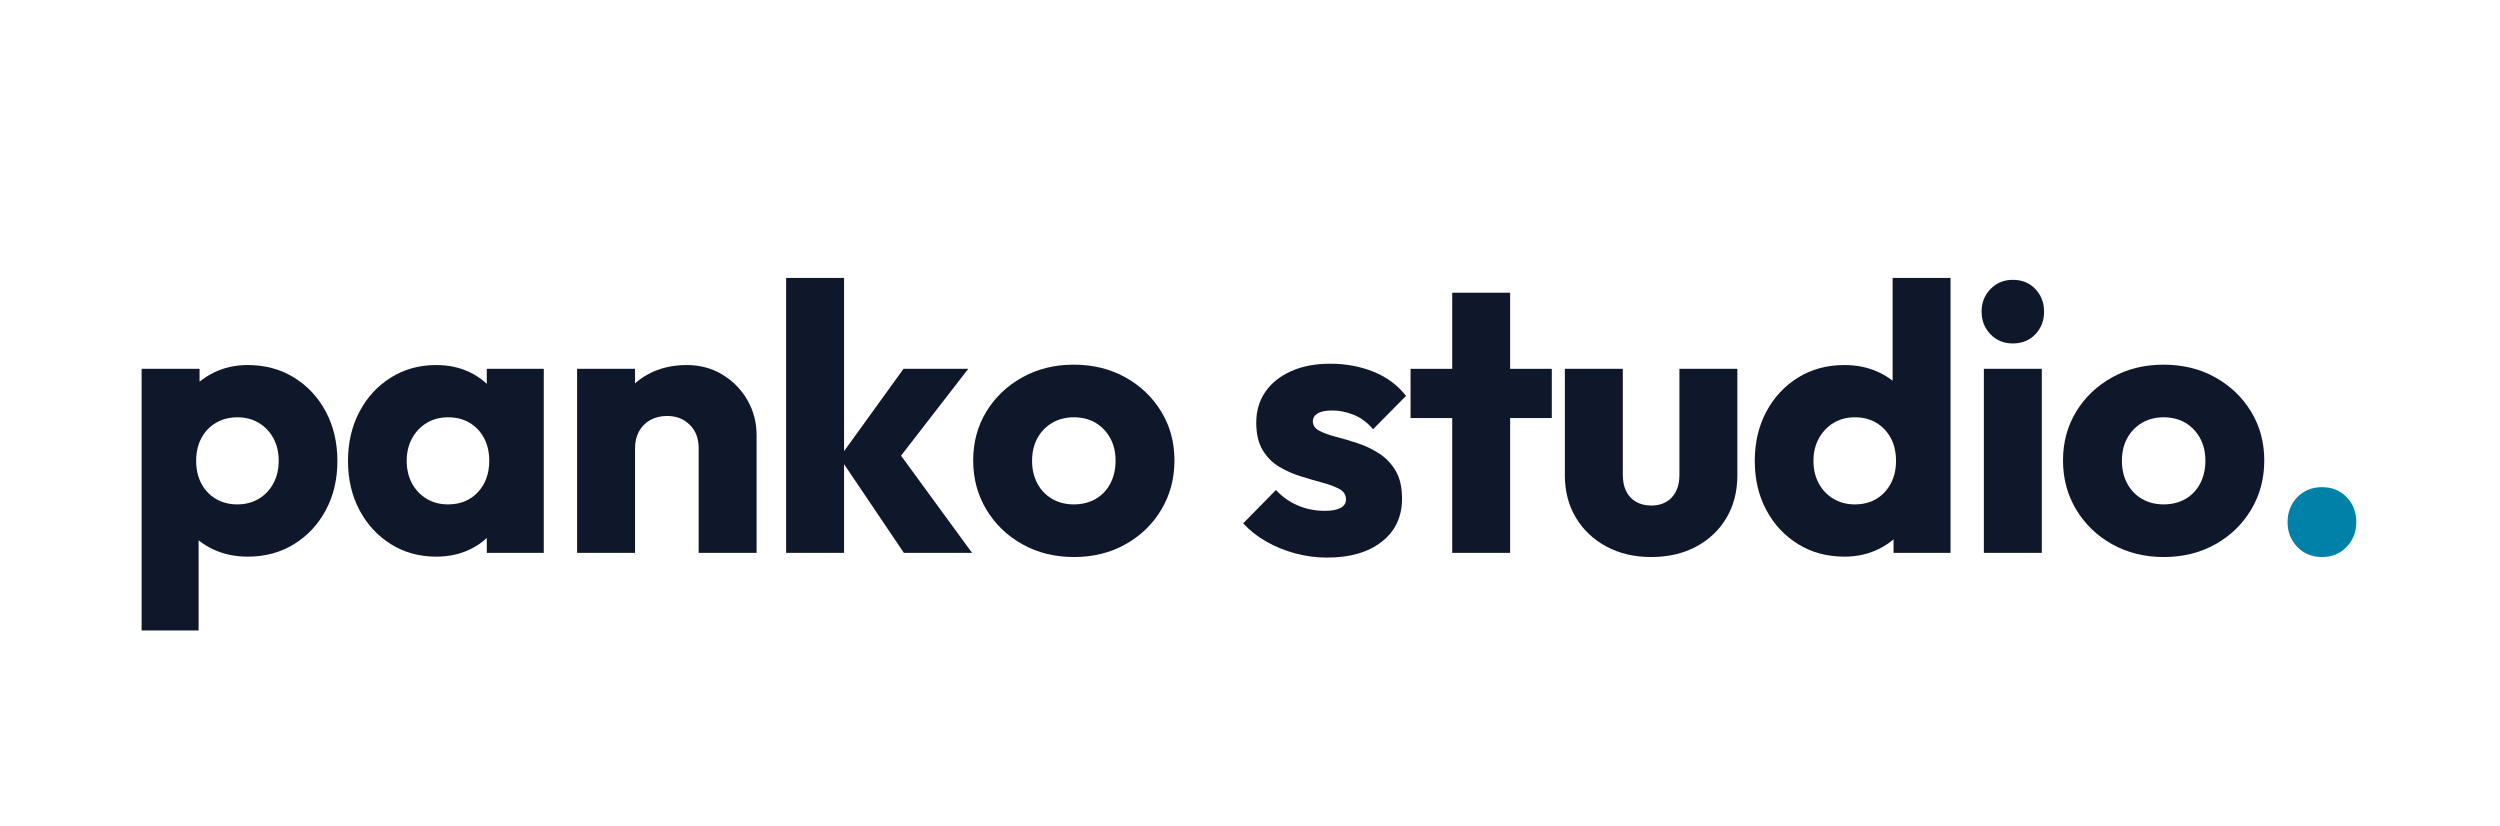
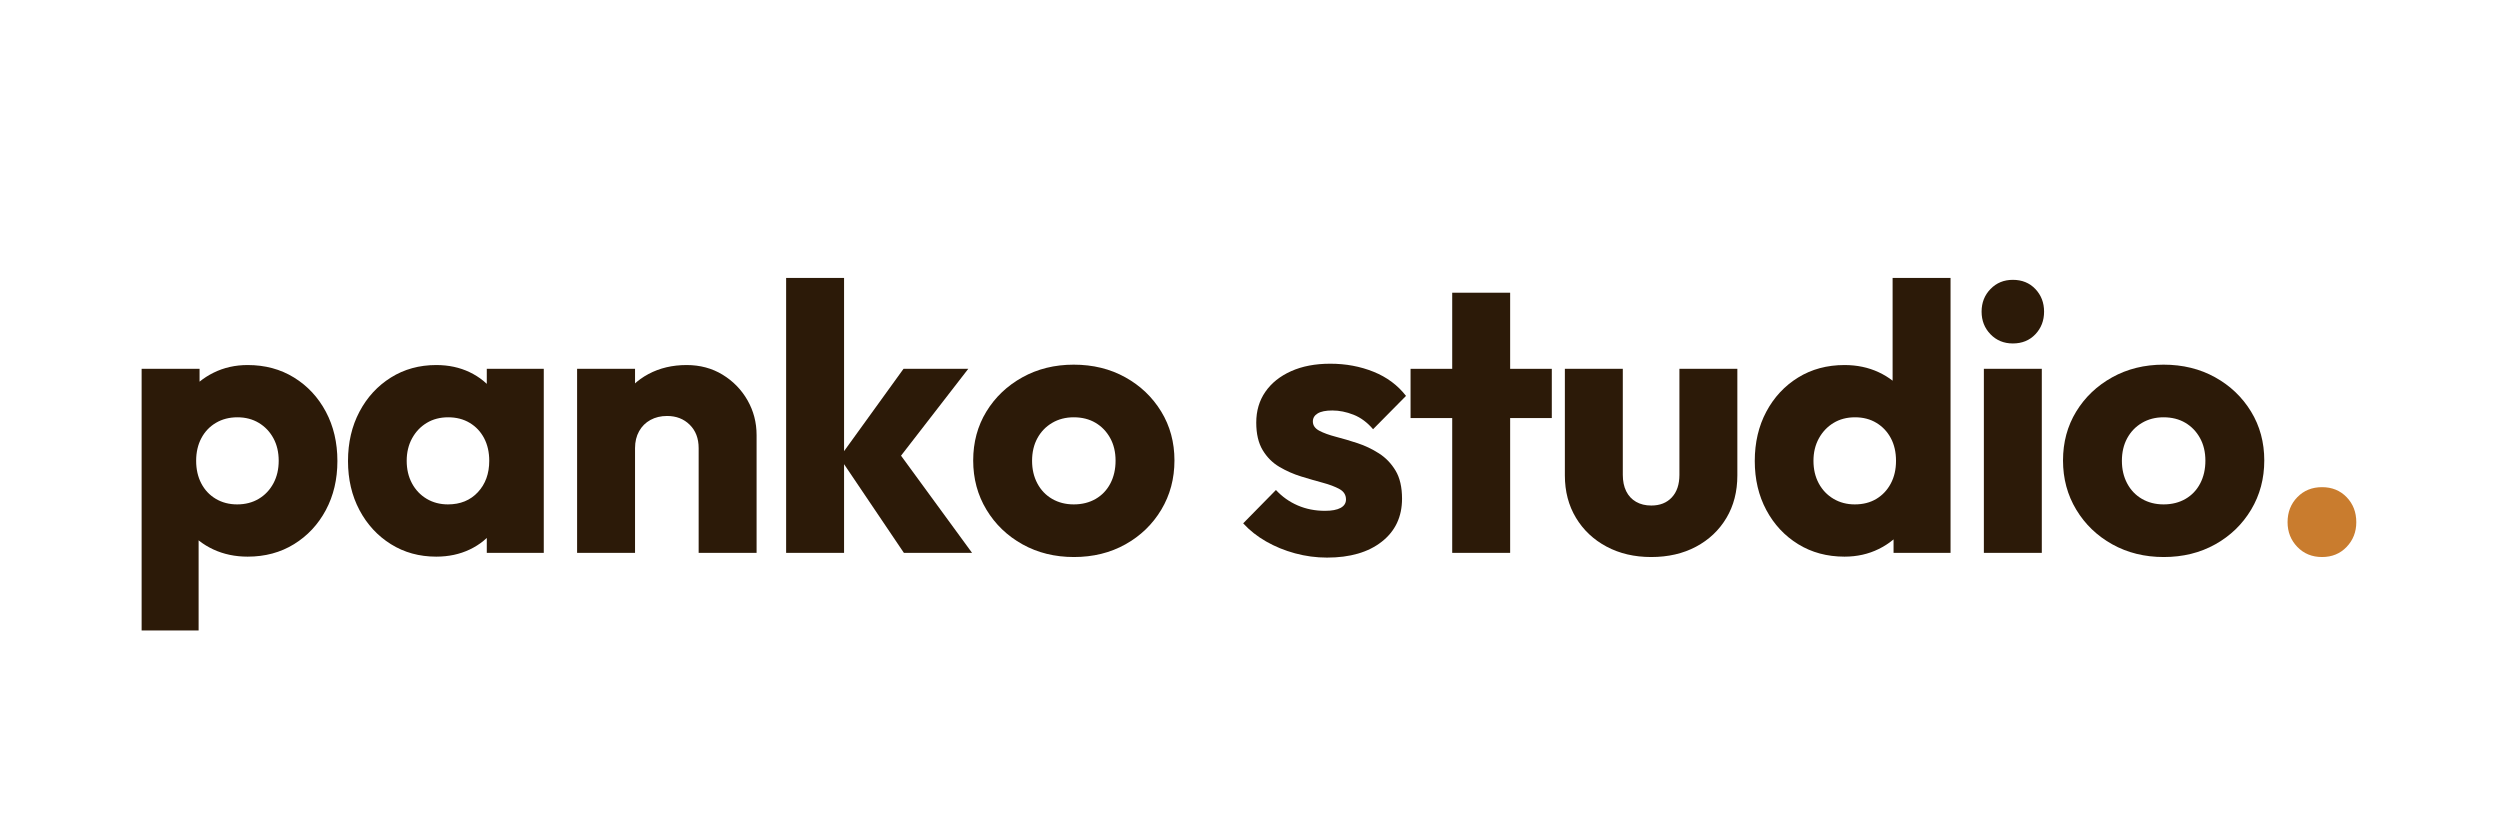
<svg xmlns="http://www.w3.org/2000/svg" viewBox="0 0 6602 2180" role="img" aria-label="panko studio">
  <g transform="translate(320, 1460) scale(1, -1)">
    <g transform="translate(0.0, 0)">
-       <path fill="#0F172A" d="M334 -10Q284.5 -10 243.5 9.0Q202.5 28 176.75 61.5Q151 95 147 138V343Q151 386 177.0 420.75Q203 455.5 243.949 475.75Q284.899 496 334 496Q403 496 456.5 463.0Q510 430 540.5 372.75Q571 315.5 571 242.5Q571 170 540.5 113.0Q510 56 456.5 23.0Q403 -10 334 -10ZM54 -205V486H207V361.231L181.5 243L204.5 125V-205ZM306.284 128Q338.688 128 363.344 142.75Q388 157.5 402.0 183.534Q416 209.568 416 243.185Q416 277 402.0 302.75Q388 328.5 363.466 343.25Q338.932 358 306.966 358Q275 358 250.254 343.409Q225.507 328.819 211.754 302.923Q198 277.027 198 243.066Q198 209.5 211.5 183.5Q225 157.5 249.75 142.75Q274.5 128 306.284 128Z" />
+       <path fill="#2C1A08" d="M334 -10Q284.5 -10 243.5 9.0Q202.5 28 176.75 61.5Q151 95 147 138V343Q151 386 177.0 420.75Q203 455.5 243.949 475.75Q284.899 496 334 496Q403 496 456.5 463.0Q510 430 540.5 372.75Q571 315.5 571 242.5Q571 170 540.5 113.0Q510 56 456.5 23.0Q403 -10 334 -10ZM54 -205V486H207V361.231L181.5 243L204.5 125V-205ZM306.284 128Q338.688 128 363.344 142.75Q388 157.5 402.0 183.534Q416 209.568 416 243.185Q416 277 402.0 302.75Q388 328.5 363.466 343.25Q338.932 358 306.966 358Q275 358 250.254 343.409Q225.507 328.819 211.754 302.923Q198 277.027 198 243.066Q198 209.5 211.5 183.5Q225 157.5 249.75 142.75Q274.5 128 306.284 128Z" />
    </g>
    <g transform="translate(575.0, 0)">
-       <path fill="#0F172A" d="M257 -10Q190 -10 137.25 23.0Q84.5 56 54.25 113.0Q24 170 24 242.5Q24 315.5 54.25 372.75Q84.5 430 137.25 463.0Q190 496 257 496Q306 496 345.5 477.0Q385 458 409.75 424.5Q434.5 391 438 348V138Q434.5 95 410.0 61.5Q385.5 28 345.75 9.0Q306 -10 257 -10ZM288 128Q337 128 367.0 160.25Q397 192.5 397 243Q397 277 383.5 302.75Q370 328.5 345.5 343.25Q321 358 288.5 358Q256.5 358 232.0 343.25Q207.5 328.5 193.25 302.5Q179 276.5 179 243Q179 209.5 193.0 183.5Q207 157.5 231.75 142.75Q256.5 128 288 128ZM390.5 0V130.5L413.5 249L390.5 366.5V486H541V0Z" />
+       <path fill="#2C1A08" d="M257 -10Q190 -10 137.25 23.0Q84.5 56 54.25 113.0Q24 170 24 242.5Q24 315.5 54.25 372.75Q84.5 430 137.25 463.0Q190 496 257 496Q306 496 345.5 477.0Q385 458 409.75 424.5Q434.5 391 438 348V138Q434.5 95 410.0 61.5Q385.5 28 345.75 9.0Q306 -10 257 -10ZM288 128Q337 128 367.0 160.25Q397 192.5 397 243Q397 277 383.5 302.75Q370 328.5 345.5 343.25Q321 358 288.5 358Q256.5 358 232.0 343.25Q207.5 328.5 193.25 302.5Q179 276.5 179 243Q179 209.5 193.0 183.5Q207 157.5 231.75 142.75Q256.5 128 288 128ZM390.5 0V130.5L413.5 249L390.5 366.5V486H541V0Z" />
    </g>
    <g transform="translate(1150.0, 0)">
-       <path fill="#0F172A" d="M375 0V276.5Q375 315 351.5 338.25Q328 361.5 291.622 361.5Q266.872 361.5 247.686 351.0Q228.5 340.5 217.75 321.25Q207 302 207 276.5L147.5 305.5Q147.5 363 172.75 405.75Q198 448.5 242.448 472.25Q286.896 496 343.198 496Q396.5 496 438.25 470.5Q480 445 504.0 403.0Q528 361 528 311V0ZM54 0V486H207V0Z" />
+       <path fill="#2C1A08" d="M375 0V276.5Q375 315 351.5 338.25Q328 361.5 291.622 361.5Q266.872 361.5 247.686 351.0Q228.5 340.5 217.75 321.25Q207 302 207 276.5L147.5 305.5Q147.5 363 172.75 405.75Q198 448.5 242.448 472.25Q286.896 496 343.198 496Q396.5 496 438.25 470.5Q480 445 504.0 403.0Q528 361 528 311V0ZM54 0V486H207V0Z" />
    </g>
    <g transform="translate(1702.0, 0)">
-       <path fill="#0F172A" d="M365 0 195 252 364 486H535L331 222.5L336 286L545 0ZM54 0V726H207V0Z" />
+       <path fill="#2C1A08" d="M365 0 195 252 364 486H535L331 222.5L336 286L545 0ZM54 0V726H207V0Z" />
    </g>
    <g transform="translate(2228.0, 0)">
-       <path fill="#0F172A" d="M288 -11Q212.5 -11 152.25 22.5Q92 56 57.0 114.0Q22 172 22 244Q22 316 56.75 373.0Q91.5 430 151.75 463.5Q212 497 287.5 497Q363.5 497 423.5 463.75Q483.5 430.5 518.5 373.25Q553.5 316 553.5 244Q553.5 172 518.75 114.0Q484 56 424.0 22.5Q364 -11 288 -11ZM287.5 128Q320.5 128 345.5 142.5Q370.5 157 384.25 183.25Q398 209.5 398 243.5Q398 277.5 383.75 303.25Q369.5 329 345.0 343.5Q320.5 358 287.5 358Q255.5 358 230.5 343.25Q205.5 328.5 191.5 302.75Q177.5 277 177.5 243Q177.5 209.5 191.5 183.25Q205.5 157 230.5 142.5Q255.5 128 287.5 128Z" />
+       <path fill="#2C1A08" d="M288 -11Q212.5 -11 152.25 22.5Q92 56 57.0 114.0Q22 172 22 244Q22 316 56.75 373.0Q91.5 430 151.75 463.5Q212 497 287.5 497Q363.5 497 423.5 463.75Q483.5 430.5 518.5 373.25Q553.5 316 553.5 244Q553.5 172 518.75 114.0Q484 56 424.0 22.5Q364 -11 288 -11ZM287.5 128Q320.5 128 345.5 142.5Q370.5 157 384.25 183.25Q398 209.5 398 243.5Q398 277.5 383.75 303.25Q369.5 329 345.0 343.5Q320.5 358 287.5 358Q255.5 358 230.5 343.25Q205.5 328.5 191.5 302.75Q177.5 277 177.5 243Q177.5 209.5 191.5 183.25Q205.5 157 230.5 142.5Q255.5 128 287.5 128Z" />
    </g>
    <g transform="translate(2784.0, 0)">
-       <path fill="#0F172A" d="" />
+       <path fill="#2C1A08" d="" />
    </g>
    <g transform="translate(2954.0, 0)">
-       <path fill="#0F172A" d="M230.5 -12.5Q187.5 -12.5 146.0 -1.25Q104.5 10 69.25 30.25Q34 50.5 9 78L95.5 166Q120 139.5 153.0 125.25Q186 111 225 111Q252 111 266.25 118.75Q280.5 126.5 280.5 141Q280.5 159 263.25 168.5Q246 178 219.0 185.25Q192 192.5 162.0 201.75Q132 211 104.75 227.0Q77.5 243 60.5 271.25Q43.5 299.5 43.5 344Q43.5 390.5 67.5 425.25Q91.5 460 135.5 479.75Q179.5 499.5 239 499.5Q300.5 499.5 353.25 478.25Q406 457 439 414.5L352 326.5Q329 353.5 300.5 364.75Q272 376 244.5 376Q218.5 376 205.75 368.25Q193 360.5 193 347Q193 331.5 210.0 322.5Q227 313.5 254.0 306.5Q281 299.5 310.75 289.75Q340.5 280 367.5 262.75Q394.5 245.5 411.5 217.0Q428.5 188.5 428.5 143Q428.5 71.5 375.0 29.5Q321.5 -12.5 230.5 -12.5Z" />
+       <path fill="#2C1A08" d="M230.5 -12.5Q187.5 -12.5 146.0 -1.25Q104.5 10 69.25 30.25Q34 50.5 9 78L95.5 166Q120 139.5 153.0 125.25Q186 111 225 111Q252 111 266.25 118.75Q280.5 126.5 280.5 141Q280.5 159 263.25 168.5Q246 178 219.0 185.25Q192 192.5 162.0 201.75Q132 211 104.75 227.0Q77.5 243 60.5 271.25Q43.5 299.5 43.5 344Q43.5 390.5 67.5 425.25Q91.5 460 135.5 479.75Q179.5 499.5 239 499.5Q300.5 499.5 353.25 478.25Q406 457 439 414.5L352 326.5Q329 353.5 300.5 364.75Q272 376 244.5 376Q218.5 376 205.75 368.25Q193 360.5 193 347Q193 331.5 210.0 322.5Q227 313.5 254.0 306.5Q281 299.5 310.75 289.75Q340.5 280 367.5 262.75Q394.5 245.5 411.5 217.0Q428.5 188.5 428.5 143Q428.5 71.5 375.0 29.5Q321.5 -12.5 230.5 -12.5Z" />
    </g>
    <g transform="translate(3392.0, 0)">
-       <path fill="#0F172A" d="M123 0V687H276V0ZM13 356V486H386V356Z" />
+       <path fill="#2C1A08" d="M123 0V687H276V0ZM13 356V486H386V356Z" />
    </g>
    <g transform="translate(3771.0, 0)">
-       <path fill="#0F172A" d="M269.5 -11Q203.198 -11 151.599 16.5Q100 44 70.75 92.673Q41.5 141.346 41.5 204.393V486H194.5V206Q194.5 180.923 203.438 162.804Q212.375 144.686 229.428 134.843Q246.481 125 269.664 125Q304 125 324.0 146.53Q344 168.06 344 206V486H497V204.5Q497 140.5 468.0 92.0Q439 43.5 387.784 16.25Q336.568 -11 269.5 -11Z" />
+       <path fill="#2C1A08" d="M269.5 -11Q203.198 -11 151.599 16.5Q100 44 70.75 92.673Q41.5 141.346 41.5 204.393V486H194.5V206Q194.5 180.923 203.438 162.804Q212.375 144.686 229.428 134.843Q246.481 125 269.664 125Q304 125 324.0 146.53Q344 168.06 344 206V486H497V204.5Q497 140.5 468.0 92.0Q439 43.5 387.784 16.25Q336.568 -11 269.5 -11Z" />
    </g>
    <g transform="translate(4290.0, 0)">
-       <path fill="#0F172A" d="M261 -10Q192 -10 138.526 22.987Q85.052 55.974 54.526 112.987Q24 170 24 242.606Q24 315.728 54.5 372.864Q85 430 138.404 463.0Q191.808 496 261 496Q310.5 496 351.25 477.0Q392 458 418.25 424.5Q444.5 391 448 348V143Q444.5 100 418.5 65.25Q392.5 30.5 351.5 10.25Q310.5 -10 261 -10ZM288 128Q321 128 345.193 142.582Q369.386 157.164 383.193 183.082Q397 209 397 243Q397 277.193 383.395 302.8Q369.79 328.406 345.395 343.203Q321 358 288.75 358Q256.5 358 232.039 343.159Q207.577 328.318 193.289 302.384Q179 276.45 179 243Q179 209.5 192.959 183.52Q206.919 157.54 231.828 142.77Q256.736 128 288 128ZM541 0H390.5V130.5L413.5 249L388 366.5V726H541Z" />
+       <path fill="#2C1A08" d="M261 -10Q192 -10 138.526 22.987Q85.052 55.974 54.526 112.987Q24 170 24 242.606Q24 315.728 54.5 372.864Q85 430 138.404 463.0Q191.808 496 261 496Q310.5 496 351.25 477.0Q392 458 418.25 424.5Q444.5 391 448 348V143Q444.5 100 418.5 65.25Q392.5 30.5 351.5 10.25Q310.5 -10 261 -10ZM288 128Q321 128 345.193 142.582Q369.386 157.164 383.193 183.082Q397 209 397 243Q397 277.193 383.395 302.8Q369.79 328.406 345.395 343.203Q321 358 288.75 358Q256.5 358 232.039 343.159Q207.577 328.318 193.289 302.384Q179 276.45 179 243Q179 209.5 192.959 183.52Q206.919 157.54 231.828 142.77Q256.736 128 288 128ZM541 0H390.5V130.5L413.5 249L388 366.5V726H541Z" />
    </g>
    <g transform="translate(4865.0, 0)">
-       <path fill="#0F172A" d="M54 0V486H207V0ZM130.5 553Q95 553 71.5 577.25Q48 601.5 48 637Q48 672.5 71.5 696.75Q95 721 130.5 721Q167 721 190.0 696.75Q213 672.5 213 637Q213 601.5 190.0 577.25Q167 553 130.5 553Z" />
+       <path fill="#2C1A08" d="M54 0V486H207V0ZM130.5 553Q95 553 71.5 577.25Q48 601.5 48 637Q48 672.5 71.5 696.75Q95 721 130.5 721Q167 721 190.0 696.75Q213 672.5 213 637Q213 601.5 190.0 577.25Q167 553 130.5 553Z" />
    </g>
    <g transform="translate(5106.0, 0)">
-       <path fill="#0F172A" d="M288 -11Q212.5 -11 152.25 22.5Q92 56 57.0 114.0Q22 172 22 244Q22 316 56.75 373.0Q91.5 430 151.75 463.5Q212 497 287.5 497Q363.5 497 423.5 463.75Q483.5 430.5 518.5 373.25Q553.5 316 553.5 244Q553.5 172 518.75 114.0Q484 56 424.0 22.5Q364 -11 288 -11ZM287.5 128Q320.5 128 345.5 142.5Q370.5 157 384.25 183.25Q398 209.5 398 243.5Q398 277.5 383.75 303.25Q369.5 329 345.0 343.5Q320.5 358 287.5 358Q255.5 358 230.5 343.25Q205.5 328.5 191.5 302.75Q177.5 277 177.5 243Q177.5 209.5 191.5 183.25Q205.5 157 230.5 142.5Q255.5 128 287.5 128Z" />
+       <path fill="#2C1A08" d="M288 -11Q212.5 -11 152.25 22.5Q92 56 57.0 114.0Q22 172 22 244Q22 316 56.75 373.0Q91.5 430 151.75 463.5Q212 497 287.5 497Q363.5 497 423.5 463.75Q483.5 430.5 518.5 373.25Q553.5 316 553.5 244Q553.5 172 518.75 114.0Q484 56 424.0 22.5Q364 -11 288 -11ZM287.5 128Q320.5 128 345.5 142.5Q370.5 157 384.25 183.25Q398 209.5 398 243.5Q398 277.5 383.75 303.25Q369.5 329 345.0 343.5Q320.5 358 287.5 358Q255.5 358 230.5 343.25Q205.5 328.5 191.5 302.75Q177.5 277 177.5 243Q177.5 209.5 191.5 183.25Q205.5 157 230.5 142.5Q255.5 128 287.5 128Z" />
    </g>
    <g transform="translate(5662.0, 0)">
-       <path fill="#0081A7" d="M150 -11Q110.5 -11 84.75 15.75Q59 42.5 59 81Q59 120.588 84.75 147.044Q110.5 173.5 150 173.5Q189.5 173.5 215.0 147.044Q240.5 120.588 240.5 81Q240.5 42.5 215.0 15.75Q189.5 -11 150 -11Z" />
+       <path fill="#C97C2E" d="M150 -11Q110.5 -11 84.75 15.75Q59 42.5 59 81Q59 120.588 84.75 147.044Q110.5 173.5 150 173.5Q189.5 173.5 215.0 147.044Q240.5 120.588 240.5 81Q240.5 42.5 215.0 15.75Q189.5 -11 150 -11Z" />
    </g>
  </g>
</svg>
